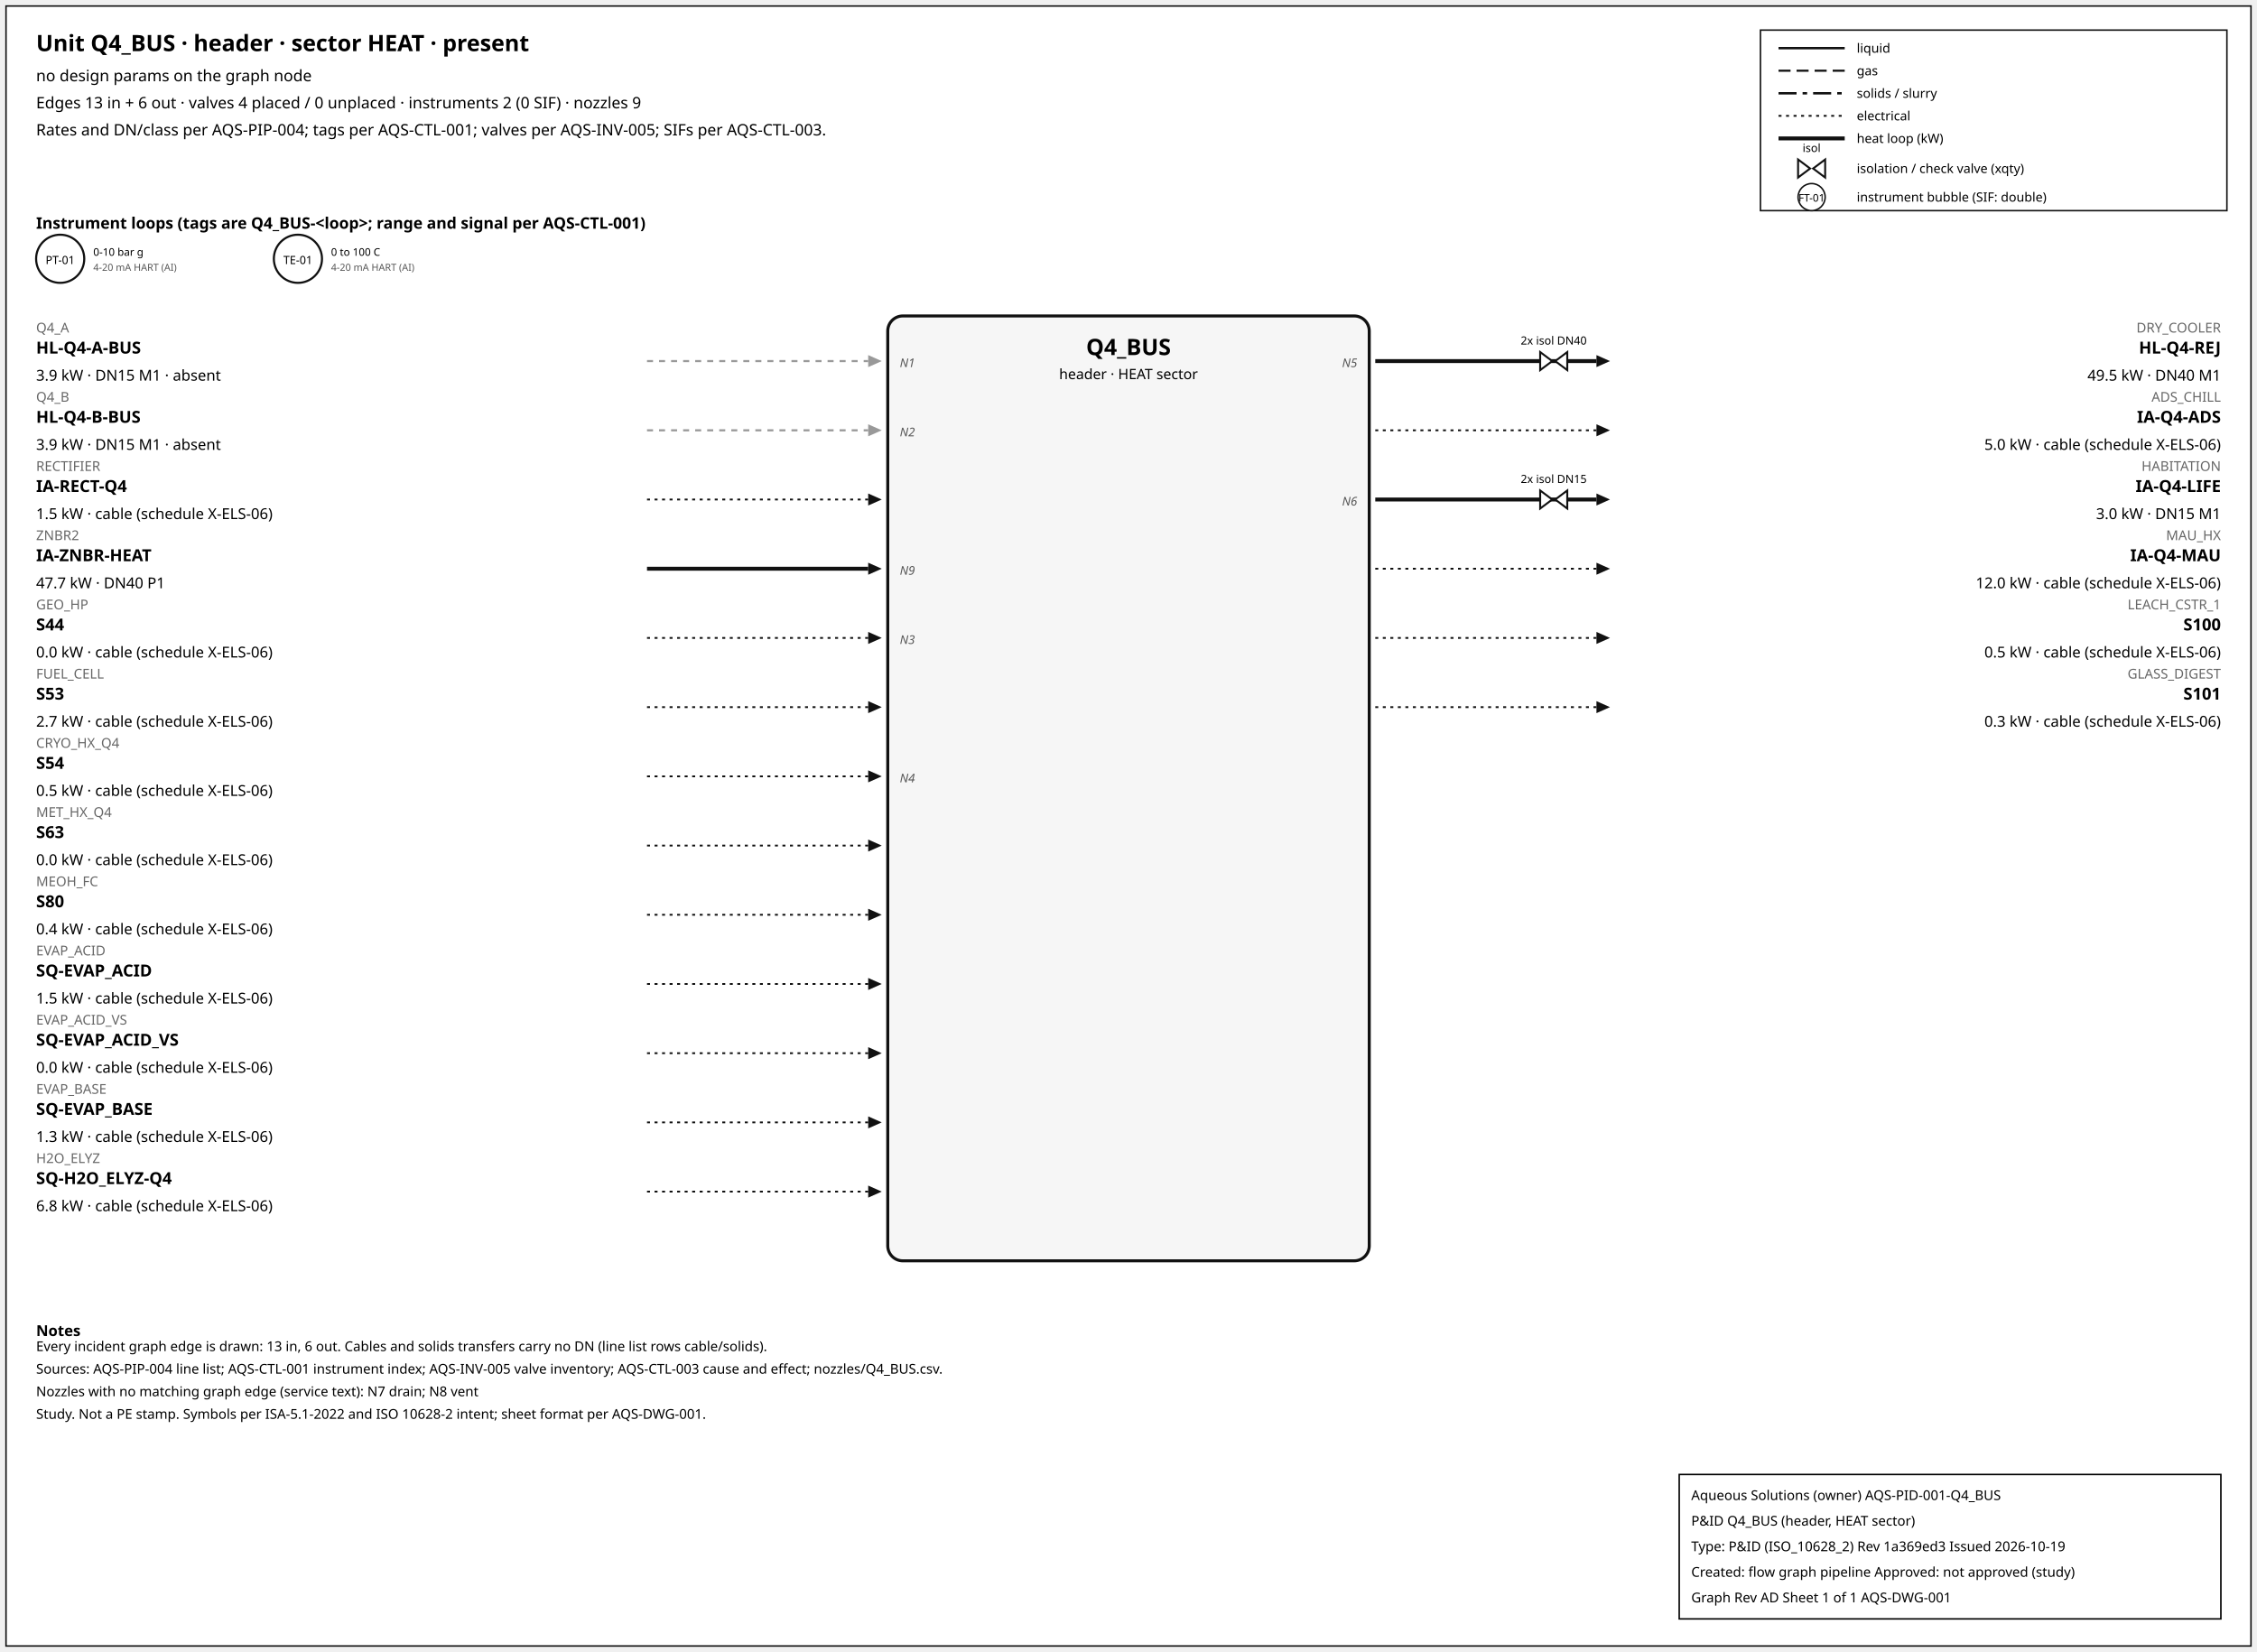
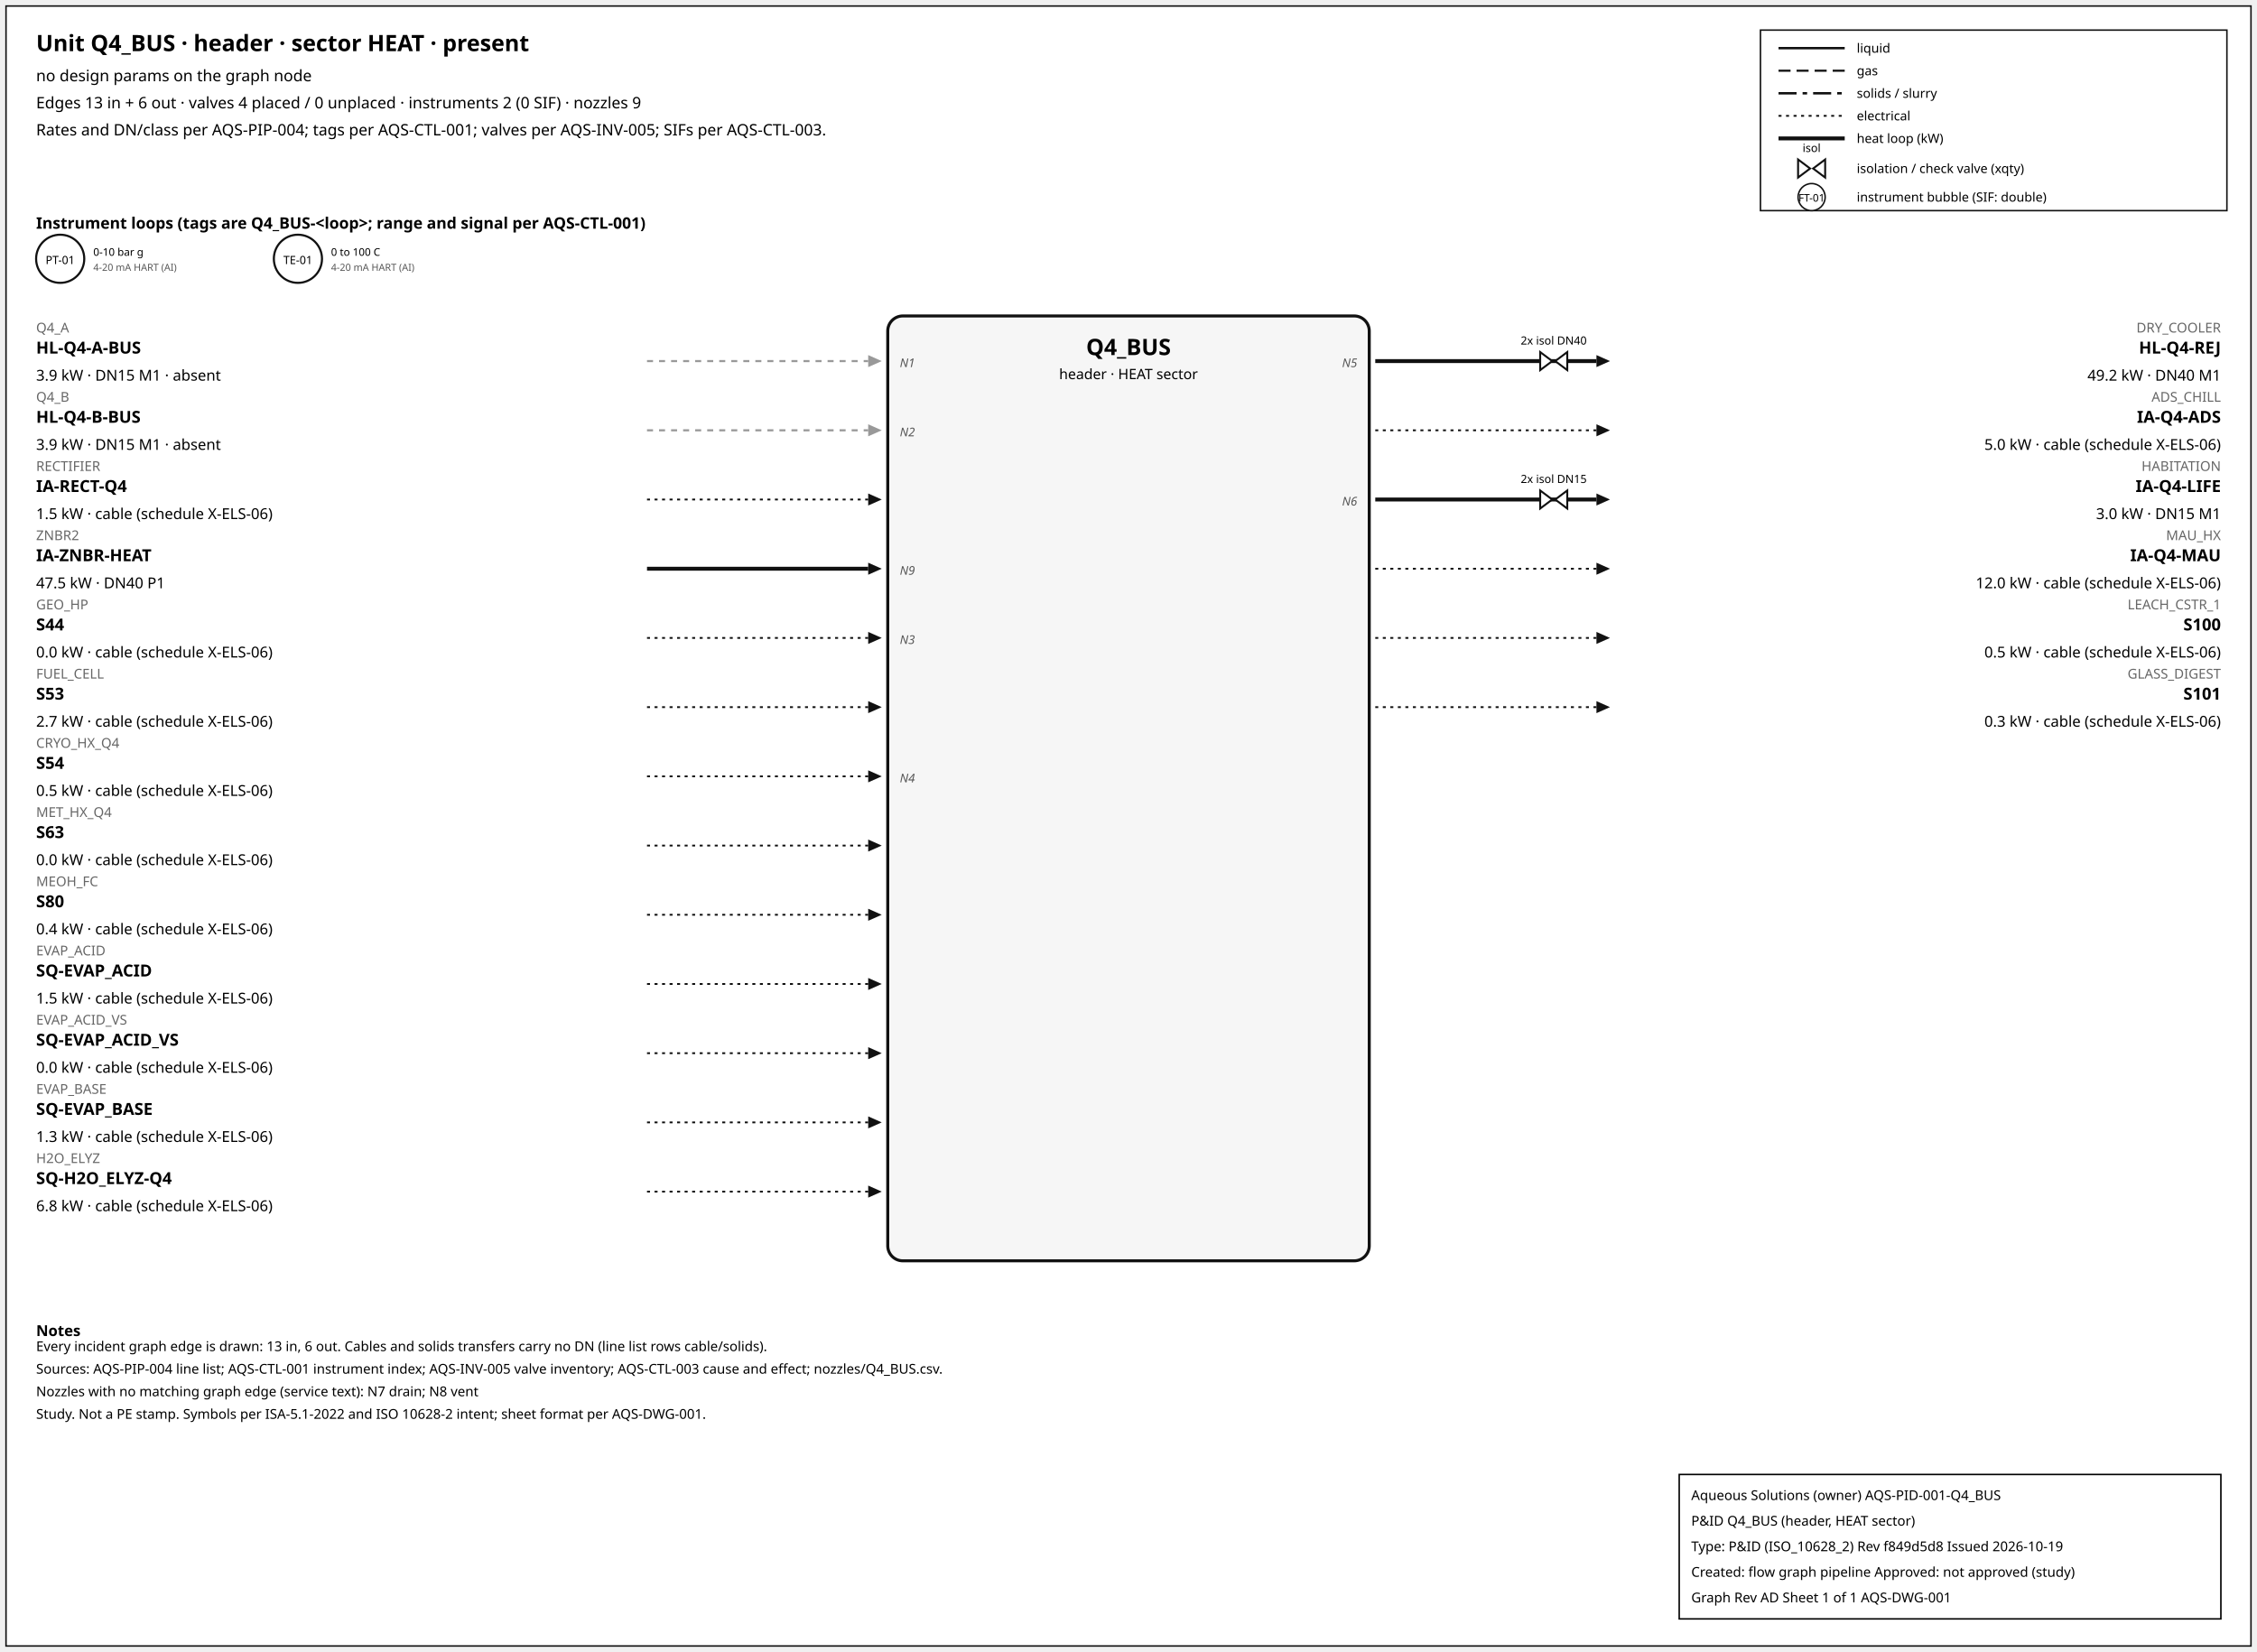
<svg xmlns="http://www.w3.org/2000/svg" width="1500" height="1098" font-family="sans-serif">
  <rect x="4" y="4" width="1492" height="1090" fill="white" stroke="#111" />
  <text x="24" y="34" font-size="15" font-weight="600">Unit Q4_BUS · header · sector HEAT · present</text>
  <text x="24" y="54" font-size="10.5">no design params on the graph node</text>
  <text x="24" y="72" font-size="10.5">Edges 13 in + 6 out · valves 4 placed / 0 unplaced · instruments 2 (0 SIF) · nozzles 9</text>
  <text x="24" y="90" font-size="10.5">Rates and DN/class per AQS-PIP-004; tags per AQS-CTL-001; valves per AQS-INV-005; SIFs per AQS-CTL-003.</text>
  <rect x="1170" y="20" width="310" height="120" fill="white" stroke="#111" />
  <line x1="1182" y1="32" x2="1226" y2="32" stroke="#111" stroke-width="1.6" />
  <text x="1234" y="35" font-size="8.5">liquid</text>
  <line x1="1182" y1="47" x2="1226" y2="47" stroke="#111" stroke-width="1.4" stroke-dasharray="8,4" />
  <text x="1234" y="50" font-size="8.5">gas</text>
  <line x1="1182" y1="62" x2="1226" y2="62" stroke="#111" stroke-width="1.6" stroke-dasharray="12,4,3,4" />
  <text x="1234" y="65" font-size="8.5">solids / slurry</text>
  <line x1="1182" y1="77" x2="1226" y2="77" stroke="#111" stroke-width="1.2" stroke-dasharray="2,3" />
  <text x="1234" y="80" font-size="8.5">electrical</text>
  <line x1="1182" y1="92" x2="1226" y2="92" stroke="#111" stroke-width="2.6" />
  <text x="1234" y="95" font-size="8.5">heat loop (kW)</text>
  <path d="M 1195.0,106 L 1203.0,112 L 1195.0,118 Z M 1213.0,106 L 1205.0,112 L 1213.0,118 Z" fill="white" stroke="#111" stroke-width="1.3" />
  <text x="1204.0" y="101.0" font-size="7.5" text-anchor="middle">isol</text>
  <text x="1234" y="115" font-size="8.5">isolation / check valve (xqty)</text>
  <circle cx="1204" cy="131" r="9" fill="white" stroke="#111" />
  <text x="1204" y="134" font-size="7" text-anchor="middle">FT-01</text>
  <text x="1234" y="134" font-size="8.5">instrument bubble (SIF: double)</text>
  <text x="24" y="152" font-size="10.5" font-weight="600">Instrument loops (tags are Q4_BUS-&lt;loop&gt;; range and signal per AQS-CTL-001)</text>
  <circle cx="40" cy="172" r="16" fill="white" stroke="#111" stroke-width="1.4" />
  <text x="40" y="175.5" font-size="7.5" text-anchor="middle">PT-01</text>
  <text x="62" y="170" font-size="7">0-10 bar g</text>
  <text x="62" y="180" font-size="6.5" fill="#555">4-20 mA HART (AI)</text>
  <circle cx="198" cy="172" r="16" fill="white" stroke="#111" stroke-width="1.4" />
  <text x="198" y="175.5" font-size="7.5" text-anchor="middle">TE-01</text>
  <text x="220" y="170" font-size="7">0 to 100 C</text>
  <text x="220" y="180" font-size="6.5" fill="#555">4-20 mA HART (AI)</text>
  <rect x="590" y="210" width="320" height="628" rx="10" fill="#f6f6f6" stroke="#111" stroke-width="2" />
  <text x="750.0" y="236" font-size="15" font-weight="700" text-anchor="middle">Q4_BUS</text>
  <text x="750.0" y="252" font-size="9.5" text-anchor="middle">header · HEAT sector</text>
  <line x1="430" y1="240" x2="577" y2="240" stroke="#999" stroke-width="1.4" stroke-dasharray="4,4" class="edge-in" />
  <polygon points="586,240 577,236 577,244" fill="#999" />
  <text x="24" y="221" font-size="9" fill="#666" text-anchor="start">Q4_A</text>
  <text x="24" y="235" font-size="11" font-weight="600" text-anchor="start">HL-Q4-A-BUS</text>
  <text x="24" y="253" font-size="10" text-anchor="start">3.9 kW · DN15 M1 · absent</text>
  <text x="598" y="244" font-size="8" font-style="italic" fill="#555" text-anchor="start">N1</text>
  <line x1="430" y1="286" x2="577" y2="286" stroke="#999" stroke-width="1.4" stroke-dasharray="4,4" class="edge-in" />
  <polygon points="586,286 577,282 577,290" fill="#999" />
  <text x="24" y="267" font-size="9" fill="#666" text-anchor="start">Q4_B</text>
  <text x="24" y="281" font-size="11" font-weight="600" text-anchor="start">HL-Q4-B-BUS</text>
  <text x="24" y="299" font-size="10" text-anchor="start">3.9 kW · DN15 M1 · absent</text>
  <text x="598" y="290" font-size="8" font-style="italic" fill="#555" text-anchor="start">N2</text>
  <line x1="430" y1="332" x2="577" y2="332" stroke="#111" stroke-width="1.2" stroke-dasharray="2,3" class="edge-in" />
  <polygon points="586,332 577,328 577,336" fill="#111" />
  <text x="24" y="313" font-size="9" fill="#666" text-anchor="start">RECTIFIER</text>
  <text x="24" y="327" font-size="11" font-weight="600" text-anchor="start">IA-RECT-Q4</text>
  <text x="24" y="345" font-size="10" text-anchor="start">1.5 kW · cable (schedule X-ELS-06)</text>
  <line x1="430" y1="378" x2="577" y2="378" stroke="#111" stroke-width="2.6" class="edge-in" />
  <polygon points="586,378 577,374 577,382" fill="#111" />
  <text x="24" y="359" font-size="9" fill="#666" text-anchor="start">ZNBR2</text>
  <text x="24" y="373" font-size="11" font-weight="600" text-anchor="start">IA-ZNBR-HEAT</text>
-   <text x="24" y="391" font-size="10" text-anchor="start">47.7 kW · DN40 P1</text>
+   <text x="24" y="391" font-size="10" text-anchor="start">47.5 kW · DN40 P1</text>
  <text x="598" y="382" font-size="8" font-style="italic" fill="#555" text-anchor="start">N9</text>
  <line x1="430" y1="424" x2="577" y2="424" stroke="#111" stroke-width="1.2" stroke-dasharray="2,3" class="edge-in" />
  <polygon points="586,424 577,420 577,428" fill="#111" />
  <text x="24" y="405" font-size="9" fill="#666" text-anchor="start">GEO_HP</text>
  <text x="24" y="419" font-size="11" font-weight="600" text-anchor="start">S44</text>
  <text x="24" y="437" font-size="10" text-anchor="start">0.0 kW · cable (schedule X-ELS-06)</text>
  <text x="598" y="428" font-size="8" font-style="italic" fill="#555" text-anchor="start">N3</text>
  <line x1="430" y1="470" x2="577" y2="470" stroke="#111" stroke-width="1.2" stroke-dasharray="2,3" class="edge-in" />
  <polygon points="586,470 577,466 577,474" fill="#111" />
  <text x="24" y="451" font-size="9" fill="#666" text-anchor="start">FUEL_CELL</text>
  <text x="24" y="465" font-size="11" font-weight="600" text-anchor="start">S53</text>
  <text x="24" y="483" font-size="10" text-anchor="start">2.7 kW · cable (schedule X-ELS-06)</text>
  <line x1="430" y1="516" x2="577" y2="516" stroke="#111" stroke-width="1.2" stroke-dasharray="2,3" class="edge-in" />
  <polygon points="586,516 577,512 577,520" fill="#111" />
  <text x="24" y="497" font-size="9" fill="#666" text-anchor="start">CRYO_HX_Q4</text>
  <text x="24" y="511" font-size="11" font-weight="600" text-anchor="start">S54</text>
  <text x="24" y="529" font-size="10" text-anchor="start">0.5 kW · cable (schedule X-ELS-06)</text>
  <text x="598" y="520" font-size="8" font-style="italic" fill="#555" text-anchor="start">N4</text>
  <line x1="430" y1="562" x2="577" y2="562" stroke="#111" stroke-width="1.2" stroke-dasharray="2,3" class="edge-in" />
  <polygon points="586,562 577,558 577,566" fill="#111" />
  <text x="24" y="543" font-size="9" fill="#666" text-anchor="start">MET_HX_Q4</text>
  <text x="24" y="557" font-size="11" font-weight="600" text-anchor="start">S63</text>
  <text x="24" y="575" font-size="10" text-anchor="start">0.0 kW · cable (schedule X-ELS-06)</text>
  <line x1="430" y1="608" x2="577" y2="608" stroke="#111" stroke-width="1.2" stroke-dasharray="2,3" class="edge-in" />
  <polygon points="586,608 577,604 577,612" fill="#111" />
  <text x="24" y="589" font-size="9" fill="#666" text-anchor="start">MEOH_FC</text>
  <text x="24" y="603" font-size="11" font-weight="600" text-anchor="start">S80</text>
  <text x="24" y="621" font-size="10" text-anchor="start">0.4 kW · cable (schedule X-ELS-06)</text>
  <line x1="430" y1="654" x2="577" y2="654" stroke="#111" stroke-width="1.2" stroke-dasharray="2,3" class="edge-in" />
  <polygon points="586,654 577,650 577,658" fill="#111" />
  <text x="24" y="635" font-size="9" fill="#666" text-anchor="start">EVAP_ACID</text>
  <text x="24" y="649" font-size="11" font-weight="600" text-anchor="start">SQ-EVAP_ACID</text>
  <text x="24" y="667" font-size="10" text-anchor="start">1.5 kW · cable (schedule X-ELS-06)</text>
  <line x1="430" y1="700" x2="577" y2="700" stroke="#111" stroke-width="1.2" stroke-dasharray="2,3" class="edge-in" />
  <polygon points="586,700 577,696 577,704" fill="#111" />
  <text x="24" y="681" font-size="9" fill="#666" text-anchor="start">EVAP_ACID_VS</text>
  <text x="24" y="695" font-size="11" font-weight="600" text-anchor="start">SQ-EVAP_ACID_VS</text>
  <text x="24" y="713" font-size="10" text-anchor="start">0.0 kW · cable (schedule X-ELS-06)</text>
  <line x1="430" y1="746" x2="577" y2="746" stroke="#111" stroke-width="1.2" stroke-dasharray="2,3" class="edge-in" />
  <polygon points="586,746 577,742 577,750" fill="#111" />
  <text x="24" y="727" font-size="9" fill="#666" text-anchor="start">EVAP_BASE</text>
  <text x="24" y="741" font-size="11" font-weight="600" text-anchor="start">SQ-EVAP_BASE</text>
  <text x="24" y="759" font-size="10" text-anchor="start">1.3 kW · cable (schedule X-ELS-06)</text>
  <line x1="430" y1="792" x2="577" y2="792" stroke="#111" stroke-width="1.2" stroke-dasharray="2,3" class="edge-in" />
  <polygon points="586,792 577,788 577,796" fill="#111" />
  <text x="24" y="773" font-size="9" fill="#666" text-anchor="start">H2O_ELYZ</text>
  <text x="24" y="787" font-size="11" font-weight="600" text-anchor="start">SQ-H2O_ELYZ-Q4</text>
  <text x="24" y="805" font-size="10" text-anchor="start">6.8 kW · cable (schedule X-ELS-06)</text>
  <line x1="914" y1="240" x2="1061" y2="240" stroke="#111" stroke-width="2.6" class="edge-out" />
  <polygon points="1070,240 1061,236 1061,244" fill="#111" />
  <text x="1476" y="221" font-size="9" fill="#666" text-anchor="end">DRY_COOLER</text>
  <text x="1476" y="235" font-size="11" font-weight="600" text-anchor="end">HL-Q4-REJ</text>
-   <text x="1476" y="253" font-size="10" text-anchor="end">49.5 kW · DN40 M1</text>
+   <text x="1476" y="253" font-size="10" text-anchor="end">49.2 kW · DN40 M1</text>
  <text x="902" y="244" font-size="8" font-style="italic" fill="#555" text-anchor="end">N5</text>
  <path d="M 1023.6,234 L 1031.6,240 L 1023.6,246 Z M 1041.6,234 L 1033.6,240 L 1041.6,246 Z" fill="white" stroke="#111" stroke-width="1.3" />
  <text x="1032.6" y="229.0" font-size="7.5" text-anchor="middle">2x isol DN40</text>
  <line x1="914" y1="286" x2="1061" y2="286" stroke="#111" stroke-width="1.2" stroke-dasharray="2,3" class="edge-out" />
  <polygon points="1070,286 1061,282 1061,290" fill="#111" />
  <text x="1476" y="267" font-size="9" fill="#666" text-anchor="end">ADS_CHILL</text>
  <text x="1476" y="281" font-size="11" font-weight="600" text-anchor="end">IA-Q4-ADS</text>
  <text x="1476" y="299" font-size="10" text-anchor="end">5.0 kW · cable (schedule X-ELS-06)</text>
  <line x1="914" y1="332" x2="1061" y2="332" stroke="#111" stroke-width="2.6" class="edge-out" />
  <polygon points="1070,332 1061,328 1061,336" fill="#111" />
  <text x="1476" y="313" font-size="9" fill="#666" text-anchor="end">HABITATION</text>
  <text x="1476" y="327" font-size="11" font-weight="600" text-anchor="end">IA-Q4-LIFE</text>
  <text x="1476" y="345" font-size="10" text-anchor="end">3.0 kW · DN15 M1</text>
  <text x="902" y="336" font-size="8" font-style="italic" fill="#555" text-anchor="end">N6</text>
  <path d="M 1023.6,326 L 1031.6,332 L 1023.6,338 Z M 1041.6,326 L 1033.6,332 L 1041.6,338 Z" fill="white" stroke="#111" stroke-width="1.3" />
  <text x="1032.6" y="321.0" font-size="7.5" text-anchor="middle">2x isol DN15</text>
  <line x1="914" y1="378" x2="1061" y2="378" stroke="#111" stroke-width="1.2" stroke-dasharray="2,3" class="edge-out" />
  <polygon points="1070,378 1061,374 1061,382" fill="#111" />
  <text x="1476" y="359" font-size="9" fill="#666" text-anchor="end">MAU_HX</text>
  <text x="1476" y="373" font-size="11" font-weight="600" text-anchor="end">IA-Q4-MAU</text>
  <text x="1476" y="391" font-size="10" text-anchor="end">12.0 kW · cable (schedule X-ELS-06)</text>
  <line x1="914" y1="424" x2="1061" y2="424" stroke="#111" stroke-width="1.2" stroke-dasharray="2,3" class="edge-out" />
  <polygon points="1070,424 1061,420 1061,428" fill="#111" />
  <text x="1476" y="405" font-size="9" fill="#666" text-anchor="end">LEACH_CSTR_1</text>
  <text x="1476" y="419" font-size="11" font-weight="600" text-anchor="end">S100</text>
  <text x="1476" y="437" font-size="10" text-anchor="end">0.5 kW · cable (schedule X-ELS-06)</text>
  <line x1="914" y1="470" x2="1061" y2="470" stroke="#111" stroke-width="1.2" stroke-dasharray="2,3" class="edge-out" />
  <polygon points="1070,470 1061,466 1061,474" fill="#111" />
  <text x="1476" y="451" font-size="9" fill="#666" text-anchor="end">GLASS_DIGEST</text>
  <text x="1476" y="465" font-size="11" font-weight="600" text-anchor="end">S101</text>
  <text x="1476" y="483" font-size="10" text-anchor="end">0.3 kW · cable (schedule X-ELS-06)</text>
  <text x="24" y="888" font-size="10" font-weight="600">Notes</text>
  <text x="24" y="898" font-size="9">Every incident graph edge is drawn: 13 in, 6 out. Cables and solids transfers carry no DN (line list rows cable/solids).</text>
  <text x="24" y="913" font-size="9">Sources: AQS-PIP-004 line list; AQS-CTL-001 instrument index; AQS-INV-005 valve inventory; AQS-CTL-003 cause and effect; nozzles/Q4_BUS.csv.</text>
  <text x="24" y="928" font-size="9">Nozzles with no matching graph edge (service text): N7 drain; N8 vent</text>
  <text x="24" y="943" font-size="9">Study. Not a PE stamp. Symbols per ISA-5.1-2022 and ISO 10628-2 intent; sheet format per AQS-DWG-001.</text>
  <g id="aqs-title-block">
    <rect x="1116" y="980" width="360" height="96" fill="white" stroke="black" stroke-width="1" />
    <text x="1124" y="997" font-size="9">Aqueous Solutions (owner)   AQS-PID-001-Q4_BUS</text>
    <text x="1124" y="1014" font-size="9">P&amp;ID Q4_BUS (header, HEAT sector)</text>
-     <text x="1124" y="1031" font-size="9">Type: P&amp;ID (ISO_10628_2)   Rev 1a369ed3   Issued 2026-10-19</text>
+     <text x="1124" y="1031" font-size="9">Type: P&amp;ID (ISO_10628_2)   Rev f849d5d8   Issued 2026-10-19</text>
    <text x="1124" y="1048" font-size="9">Created: flow graph pipeline   Approved: not approved (study)</text>
    <text x="1124" y="1065" font-size="9">Graph Rev AD   Sheet 1 of 1   AQS-DWG-001</text>
  </g>
</svg>
